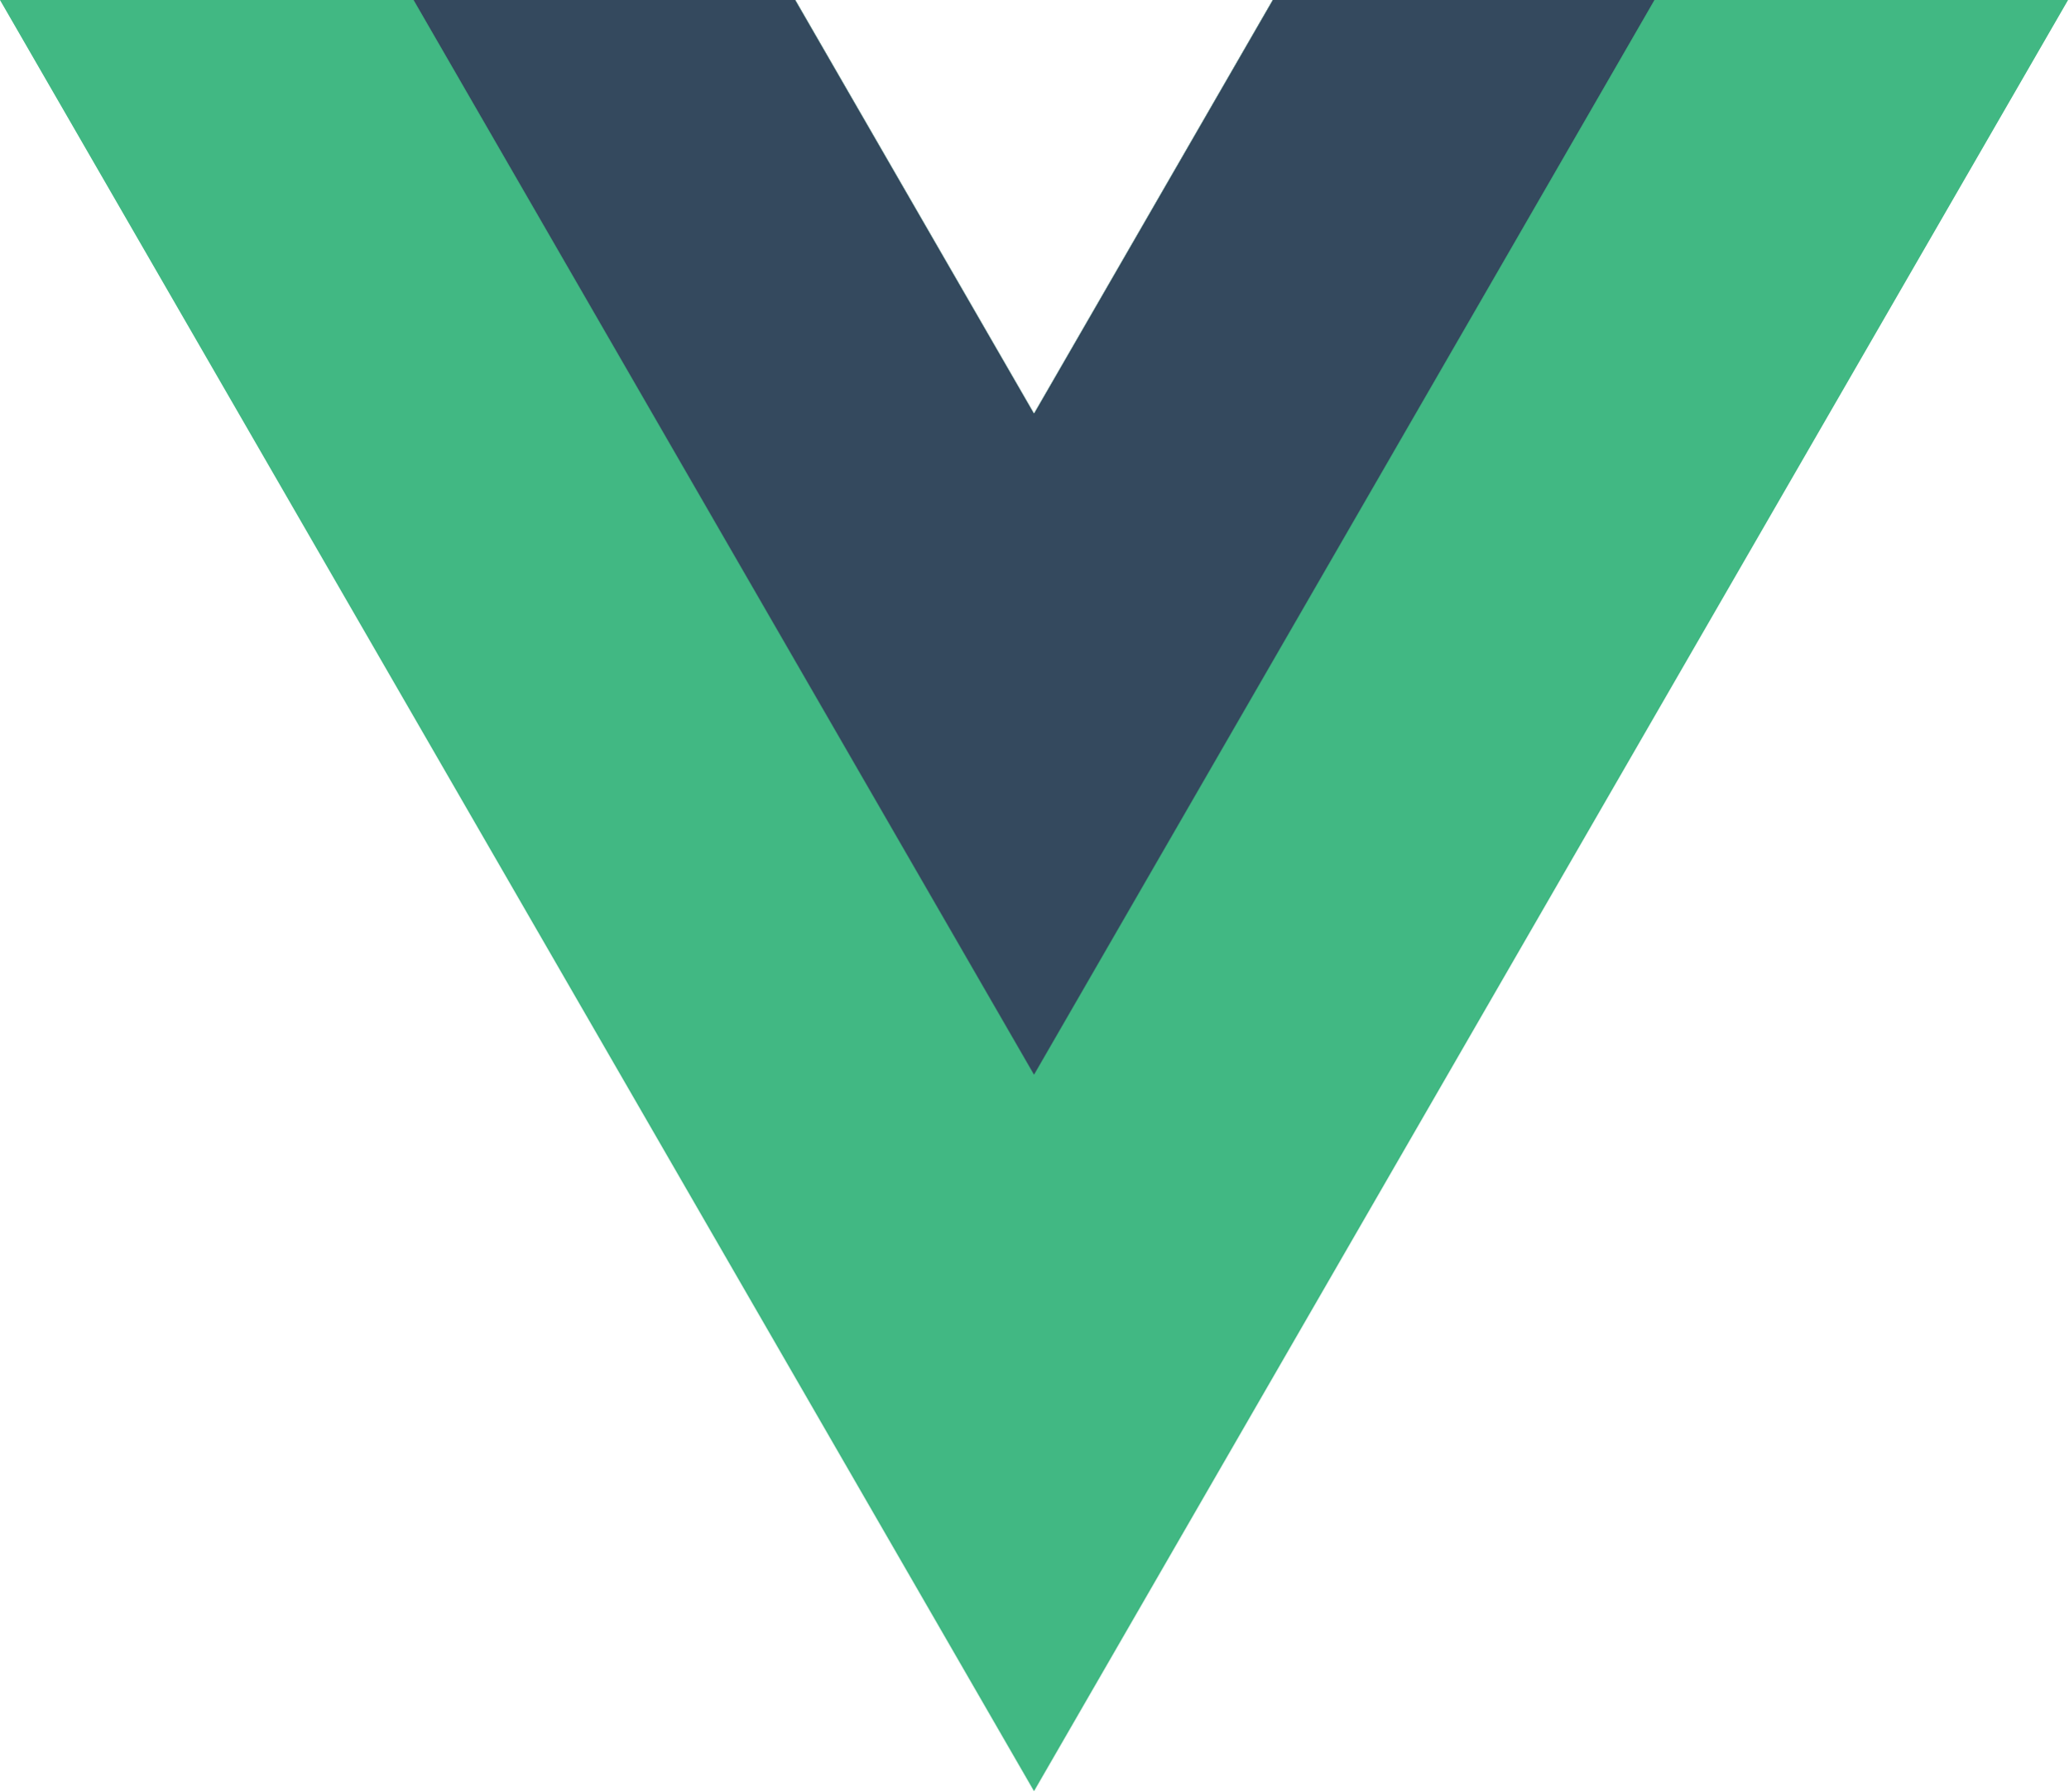
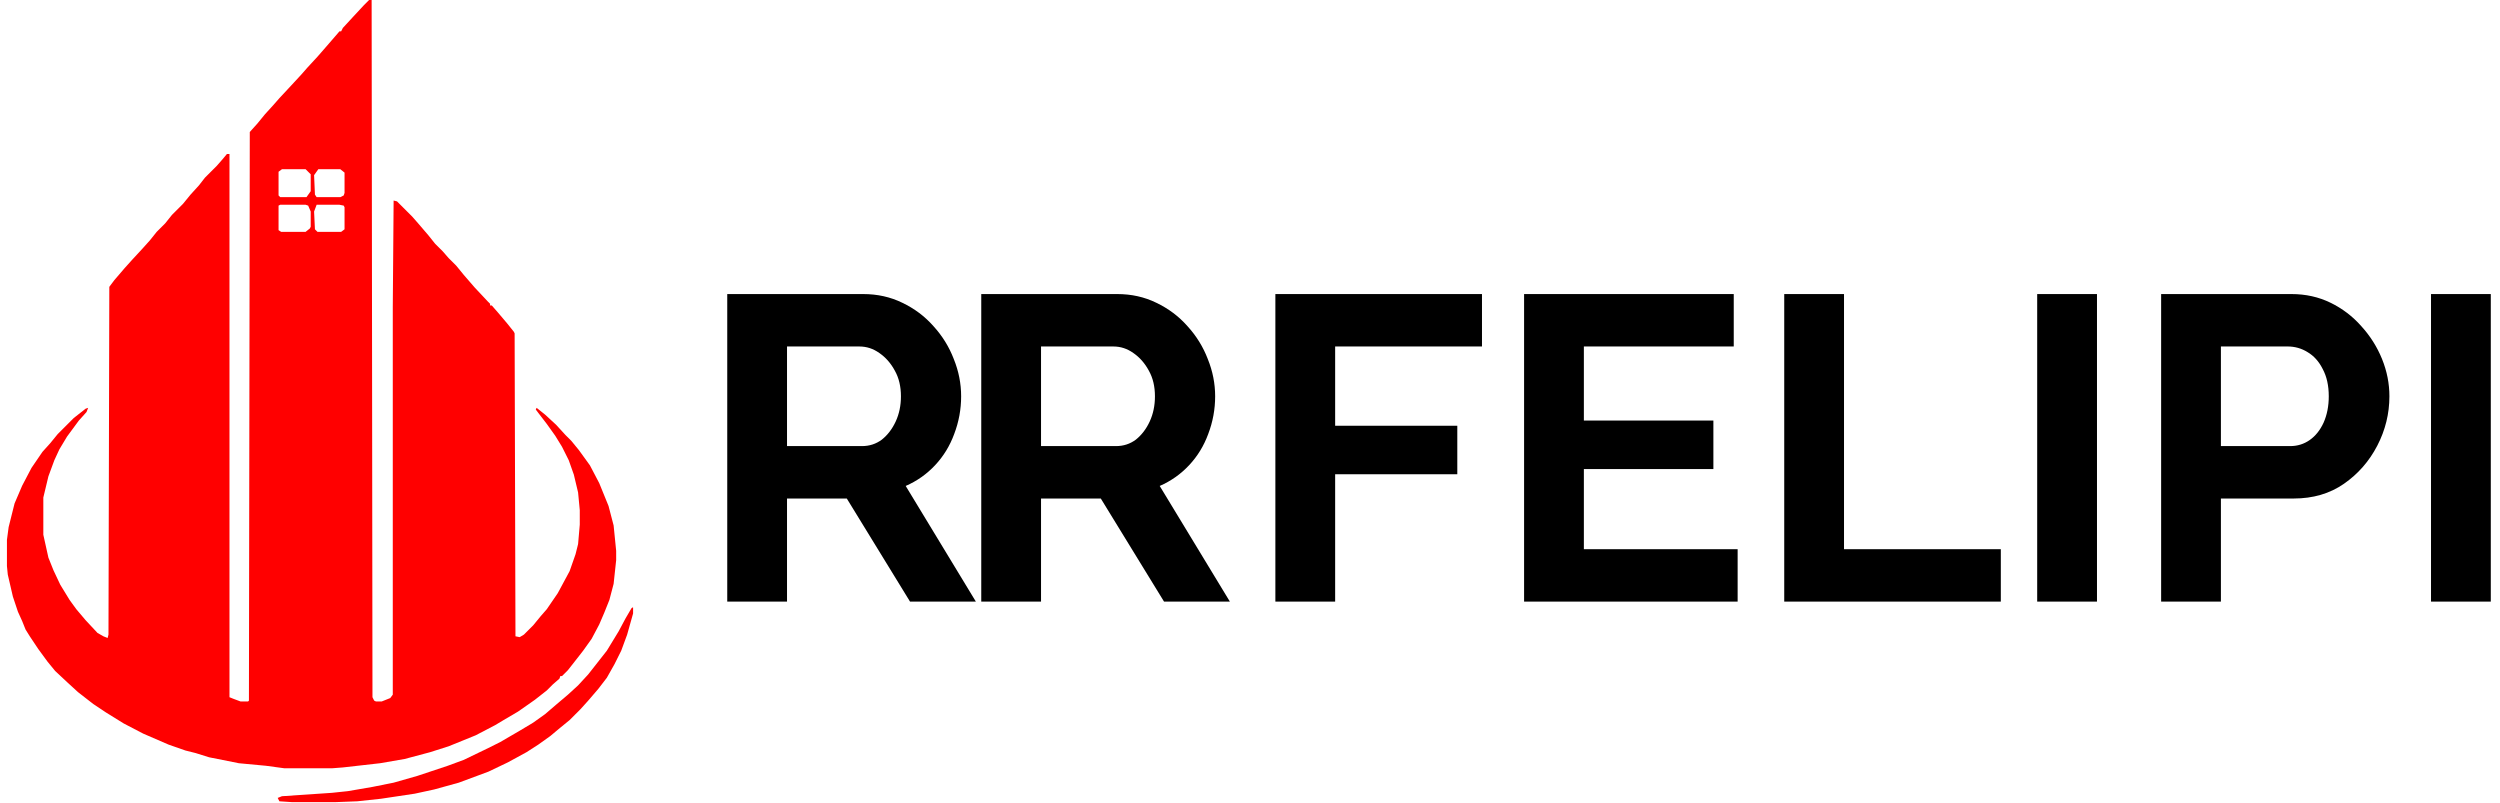
- <svg xmlns="http://www.w3.org/2000/svg" viewBox="0 0 261.76 226.69">
-   <path d="M161.096.001l-30.225 52.351L100.647.001H-.005l130.877 226.688L261.749.001z" fill="#41b883" />
-   <path d="M161.096.001l-30.225 52.351L100.647.001H52.346l78.526 136.01L209.398.001z" fill="#34495e" />
+ <svg xmlns="http://www.w3.org/2000/svg" width="187" height="60" viewBox="0 0 187 60" fill="none">
+   <path d="M47.291 45.443H47.355V45.886L46.911 47.468L46.468 48.671L45.962 49.684L45.392 50.696L44.76 51.519L44 52.405L43.43 53.038L42.608 53.861L41.911 54.43L41.152 55.063L40.266 55.696L39.38 56.266L37.987 57.025L36.532 57.721L34.316 58.544L32.481 59.051L31.025 59.367L28.494 59.747L26.722 59.937L25.076 60H21.848L20.899 59.937L20.772 59.684L21.089 59.557L24.823 59.304L26.025 59.177L27.861 58.861L29.443 58.544L31.215 58.038L33.494 57.279L34.696 56.836L36.532 55.949L37.418 55.506L38.937 54.62L39.886 54.051L40.772 53.418L41.658 52.658L42.481 51.962L43.241 51.266L44 50.443L45.392 48.671L46.279 47.215L46.785 46.266L47.228 45.506L47.291 45.443Z" fill="#FF0000" />
+   <path d="M27.608 3.05176e-05H27.798L27.861 52.152L27.988 52.405L28.114 52.468H28.557L29.19 52.215L29.38 51.962V22.975L29.443 15L29.696 15.063L30.836 16.203L31.279 16.709L32.038 17.595L32.544 18.228L33.114 18.797L33.557 19.304L34.127 19.873L34.696 20.57L35.519 21.519L36.468 22.532L36.658 22.721V22.848H36.785L37.228 23.355L37.924 24.177L38.431 24.81L38.494 24.937L38.557 47.595L38.874 47.658L39.19 47.468L39.886 46.772L40.456 46.076L40.899 45.57L41.722 44.367L42.608 42.721L43.051 41.456L43.241 40.696L43.367 39.24V38.165L43.241 36.836L42.924 35.506L42.544 34.43L42.038 33.418L41.532 32.595L40.899 31.709L40.266 30.886L40.076 30.633L40.139 30.506L40.772 31.013L41.595 31.772L42.291 32.532L42.734 32.975L43.304 33.671L44.127 34.81L44.823 36.139L45.519 37.848L45.899 39.304L46.089 41.203V41.899L45.899 43.671L45.583 44.873L45.203 45.823L44.823 46.709L44.253 47.785L43.62 48.671L43.177 49.24L42.481 50.127L42.038 50.57H41.912L41.848 50.76L41.342 51.203L40.899 51.646L40.013 52.342L38.747 53.228L37.671 53.861L37.038 54.24L35.583 55L33.557 55.823L32.165 56.266L30.266 56.772L28.431 57.089L25.646 57.405L24.823 57.468H21.279L19.886 57.279L17.861 57.089L15.646 56.646L14.633 56.329L13.874 56.139L12.608 55.696L10.709 54.873L9.253 54.114L7.924 53.291L6.975 52.658L5.836 51.772L5.076 51.076L4.127 50.19L3.557 49.494L2.861 48.544L2.228 47.595L1.912 47.089L1.658 46.456L1.342 45.76L0.962 44.62L0.582 42.975L0.519 42.342V40.38L0.646 39.43L1.089 37.658L1.658 36.329L2.355 35L3.177 33.797L3.747 33.165L4.317 32.468L5.519 31.266L6.405 30.57L6.595 30.506L6.469 30.823L5.899 31.456L5.013 32.658L4.443 33.608L4.063 34.43L3.62 35.633L3.241 37.215V40L3.62 41.709L4 42.658L4.507 43.734L5.203 44.873L5.709 45.57L6.405 46.392L7.291 47.342L7.734 47.595L8.051 47.721L8.114 47.468L8.177 21.456L8.557 20.949L9.317 20.063L9.886 19.43L10.646 18.608L11.215 17.975L11.722 17.342L12.355 16.709L12.861 16.076L13.684 15.253L14.253 14.557L14.886 13.861L15.329 13.291L16.215 12.405L16.658 11.899L16.975 11.519H17.165V52.152L17.481 52.279L17.988 52.468H18.557L18.62 52.405L18.684 9.873L19.253 9.241L19.823 8.544L20.456 7.848L20.899 7.342L21.785 6.392L22.544 5.57L22.988 5.063L23.747 4.241L24.19 3.734L25.013 2.785L25.393 2.342H25.519L25.646 2.089L26.405 1.266L27.228 0.38L27.608 3.05176e-05ZM21.089 12.658L20.836 12.848V14.62L20.962 14.747H22.924L23.241 14.304V13.038L22.861 12.658H21.089ZM23.81 12.658L23.494 13.101L23.557 14.557L23.684 14.747H25.456L25.709 14.62L25.772 14.43V12.911L25.456 12.658H23.81ZM20.962 15.316L20.836 15.38V17.215L21.026 17.342H22.861L23.177 17.089L23.241 16.962V15.823L23.051 15.38L22.861 15.316H20.962ZM23.684 15.316L23.494 15.823L23.557 17.152L23.747 17.342H25.519L25.772 17.152V15.506L25.709 15.38L25.393 15.316H23.684Z" fill="#FF0000" />
+   <path d="M54.398 45V21.996H64.571C65.629 21.996 66.601 22.212 67.487 22.644C68.394 23.076 69.172 23.659 69.82 24.394C70.489 25.128 70.997 25.949 71.343 26.856C71.71 27.763 71.893 28.692 71.893 29.643C71.893 30.615 71.721 31.554 71.375 32.461C71.051 33.347 70.576 34.124 69.949 34.794C69.323 35.464 68.589 35.982 67.746 36.349L72.995 45H68.07L63.34 37.289H58.869V45H54.398ZM58.869 33.368H64.474C65.035 33.368 65.532 33.206 65.964 32.883C66.396 32.537 66.742 32.083 67.001 31.522C67.26 30.96 67.39 30.334 67.39 29.643C67.39 28.908 67.239 28.271 66.936 27.731C66.634 27.169 66.245 26.727 65.77 26.403C65.316 26.079 64.82 25.917 64.279 25.917H58.869V33.368Z" fill="black" />
+   <path d="M73.398 45V21.996H83.571C84.629 21.996 85.601 22.212 86.487 22.644C87.394 23.076 88.172 23.659 88.82 24.394C89.489 25.128 89.997 25.949 90.343 26.856C90.71 27.763 90.893 28.692 90.893 29.643C90.893 30.615 90.721 31.554 90.375 32.461C90.051 33.347 89.576 34.124 88.949 34.794C88.323 35.464 87.589 35.982 86.746 36.349L91.995 45H87.07L82.34 37.289H77.869V45H73.398ZM77.869 33.368H83.474C84.035 33.368 84.532 33.206 84.964 32.883C85.396 32.537 85.742 32.083 86.001 31.522C86.26 30.96 86.39 30.334 86.39 29.643C86.39 28.908 86.239 28.271 85.936 27.731C85.634 27.169 85.245 26.727 84.77 26.403C84.316 26.079 83.82 25.917 83.279 25.917H77.869V33.368Z" fill="black" />
+   <path d="M95.398 45V21.996H110.852V25.916H99.869V31.846H109.006V35.474H99.869V45H95.398Z" fill="black" />
+   <path d="M129.975 41.08V45H114.002V21.996H129.684V25.916H118.473V31.457H128.161V35.086H118.473V41.08H129.975Z" fill="black" />
+   <path d="M133.461 45V21.996H137.932V41.08H149.661V45H133.461Z" fill="black" />
+   <path d="M152.382 45V21.996H156.854V45H152.382Z" fill="black" />
+   <path d="M161.653 45V21.996H171.405C172.464 21.996 173.436 22.212 174.321 22.644C175.207 23.076 175.974 23.659 176.622 24.394C177.291 25.128 177.81 25.949 178.177 26.856C178.544 27.763 178.728 28.692 178.728 29.642C178.728 30.938 178.425 32.17 177.821 33.336C177.216 34.502 176.384 35.453 175.326 36.187C174.267 36.922 173.015 37.289 171.567 37.289H166.124V45H161.653ZM166.124 33.368H171.308C171.848 33.368 172.334 33.217 172.766 32.915C173.198 32.612 173.544 32.18 173.803 31.619C174.062 31.036 174.192 30.377 174.192 29.642C174.192 28.843 174.041 28.163 173.738 27.601C173.457 27.04 173.079 26.618 172.604 26.338C172.151 26.057 171.654 25.916 171.114 25.916H166.124V33.368Z" fill="black" />
+   <path d="M181.84 45V21.996H186.311V45H181.84Z" fill="black" />
</svg>
